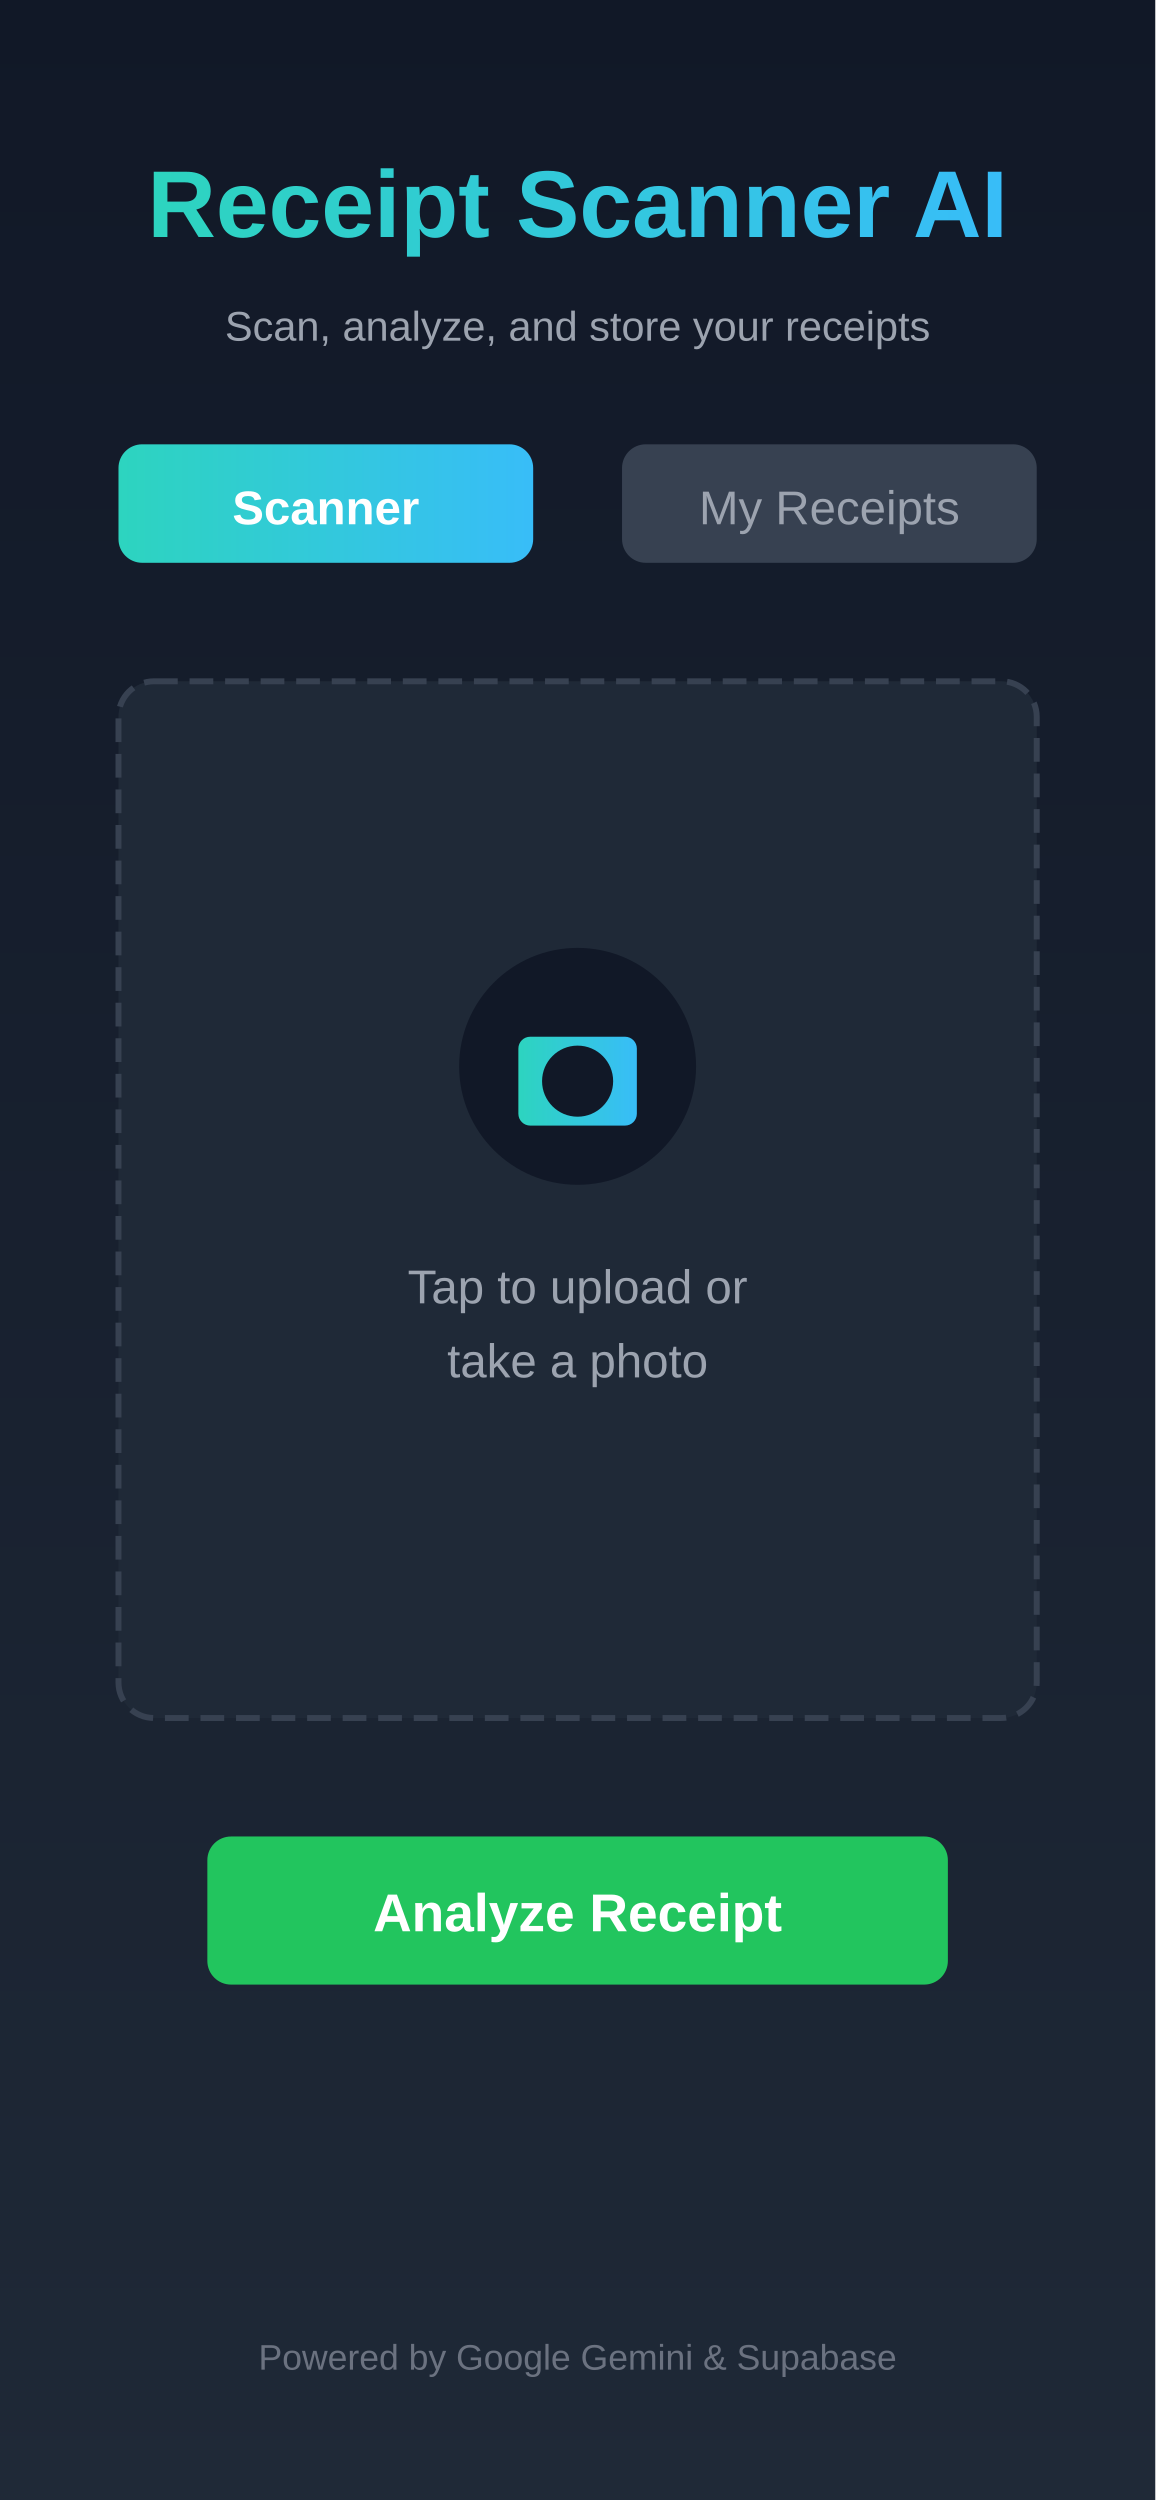
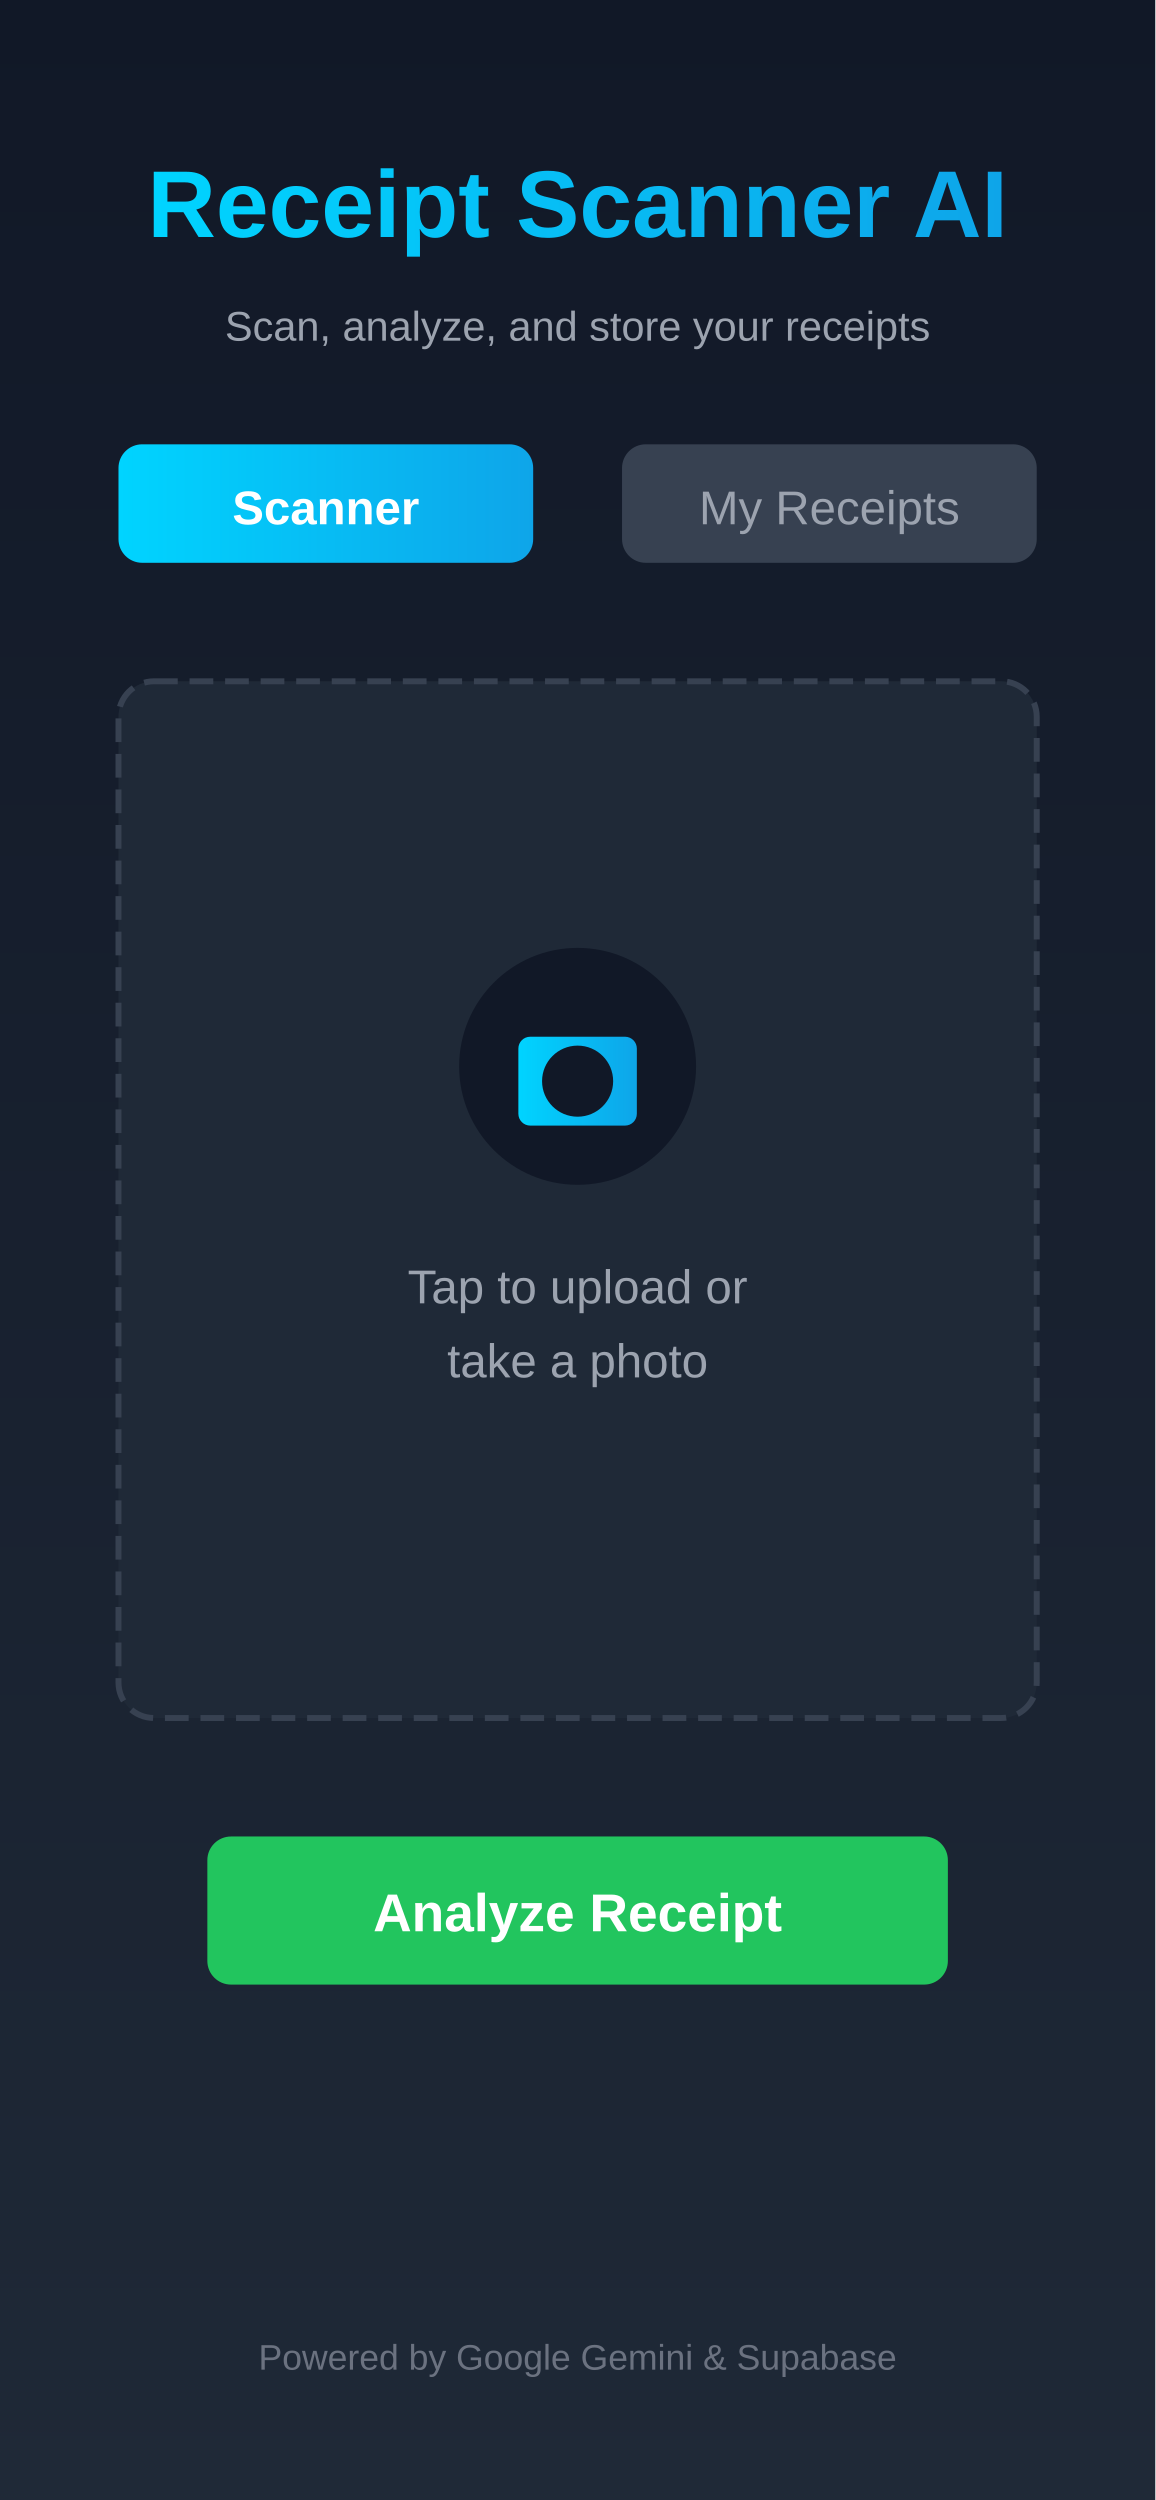
<svg xmlns="http://www.w3.org/2000/svg" viewBox="0 0 390 844">
  <defs>
    <linearGradient id="bgGradMobile" x1="0%" y1="0%" x2="0%" y2="100%">
      <stop offset="0%" style="stop-color:#111827;stop-opacity:1" />
      <stop offset="100%" style="stop-color:#1f2937;stop-opacity:1" />
    </linearGradient>
    <linearGradient id="accentGradMobile" x1="0%" y1="0%" x2="100%" y2="0%">
-       <stop offset="0%" style="stop-color:#2dd4bf;stop-opacity:1" />
-       <stop offset="100%" style="stop-color:#38bdf8;stop-opacity:1" />
+       <stop offset="0%" style="stop-color:#00d4ff;stop-opacity:1" />
+       <stop offset="100%" style="stop-color:#0ea5e9;stop-opacity:1" />
    </linearGradient>
  </defs>
  <rect width="390" height="844" fill="url(#bgGradMobile)" />
  <text x="195" y="80" font-family="Arial, sans-serif" font-size="32" font-weight="bold" fill="url(#accentGradMobile)" text-anchor="middle">
    Receipt Scanner AI
  </text>
  <text x="195" y="115" font-family="Arial, sans-serif" font-size="14" fill="#9ca3af" text-anchor="middle">
    Scan, analyze, and store your receipts
  </text>
  <rect x="40" y="150" width="140" height="40" rx="8" fill="url(#accentGradMobile)" />
  <text x="110" y="177" font-family="Arial, sans-serif" font-size="16" font-weight="bold" fill="#ffffff" text-anchor="middle">
    Scanner
  </text>
  <rect x="210" y="150" width="140" height="40" rx="8" fill="#374151" />
  <text x="280" y="177" font-family="Arial, sans-serif" font-size="16" fill="#9ca3af" text-anchor="middle">
    My Receipts
  </text>
  <rect x="40" y="230" width="310" height="350" rx="12" fill="#1f2937" stroke="#374151" stroke-width="2" stroke-dasharray="8,4" />
  <circle cx="195" cy="360" r="40" fill="#111827" />
  <rect x="175" y="350" width="40" height="30" rx="4" fill="url(#accentGradMobile)" />
  <circle cx="195" cy="365" r="12" fill="#111827" />
  <text x="195" y="440" font-family="Arial, sans-serif" font-size="16" fill="#9ca3af" text-anchor="middle">
    Tap to upload or
  </text>
  <text x="195" y="465" font-family="Arial, sans-serif" font-size="16" fill="#9ca3af" text-anchor="middle">
    take a photo
  </text>
  <rect x="70" y="620" width="250" height="50" rx="8" fill="#22c55e" />
  <text x="195" y="652" font-family="Arial, sans-serif" font-size="18" font-weight="bold" fill="#ffffff" text-anchor="middle">
    Analyze Receipt
  </text>
  <text x="195" y="800" font-family="Arial, sans-serif" font-size="12" fill="#6b7280" text-anchor="middle">
    Powered by Google Gemini &amp; Supabase
  </text>
</svg>
